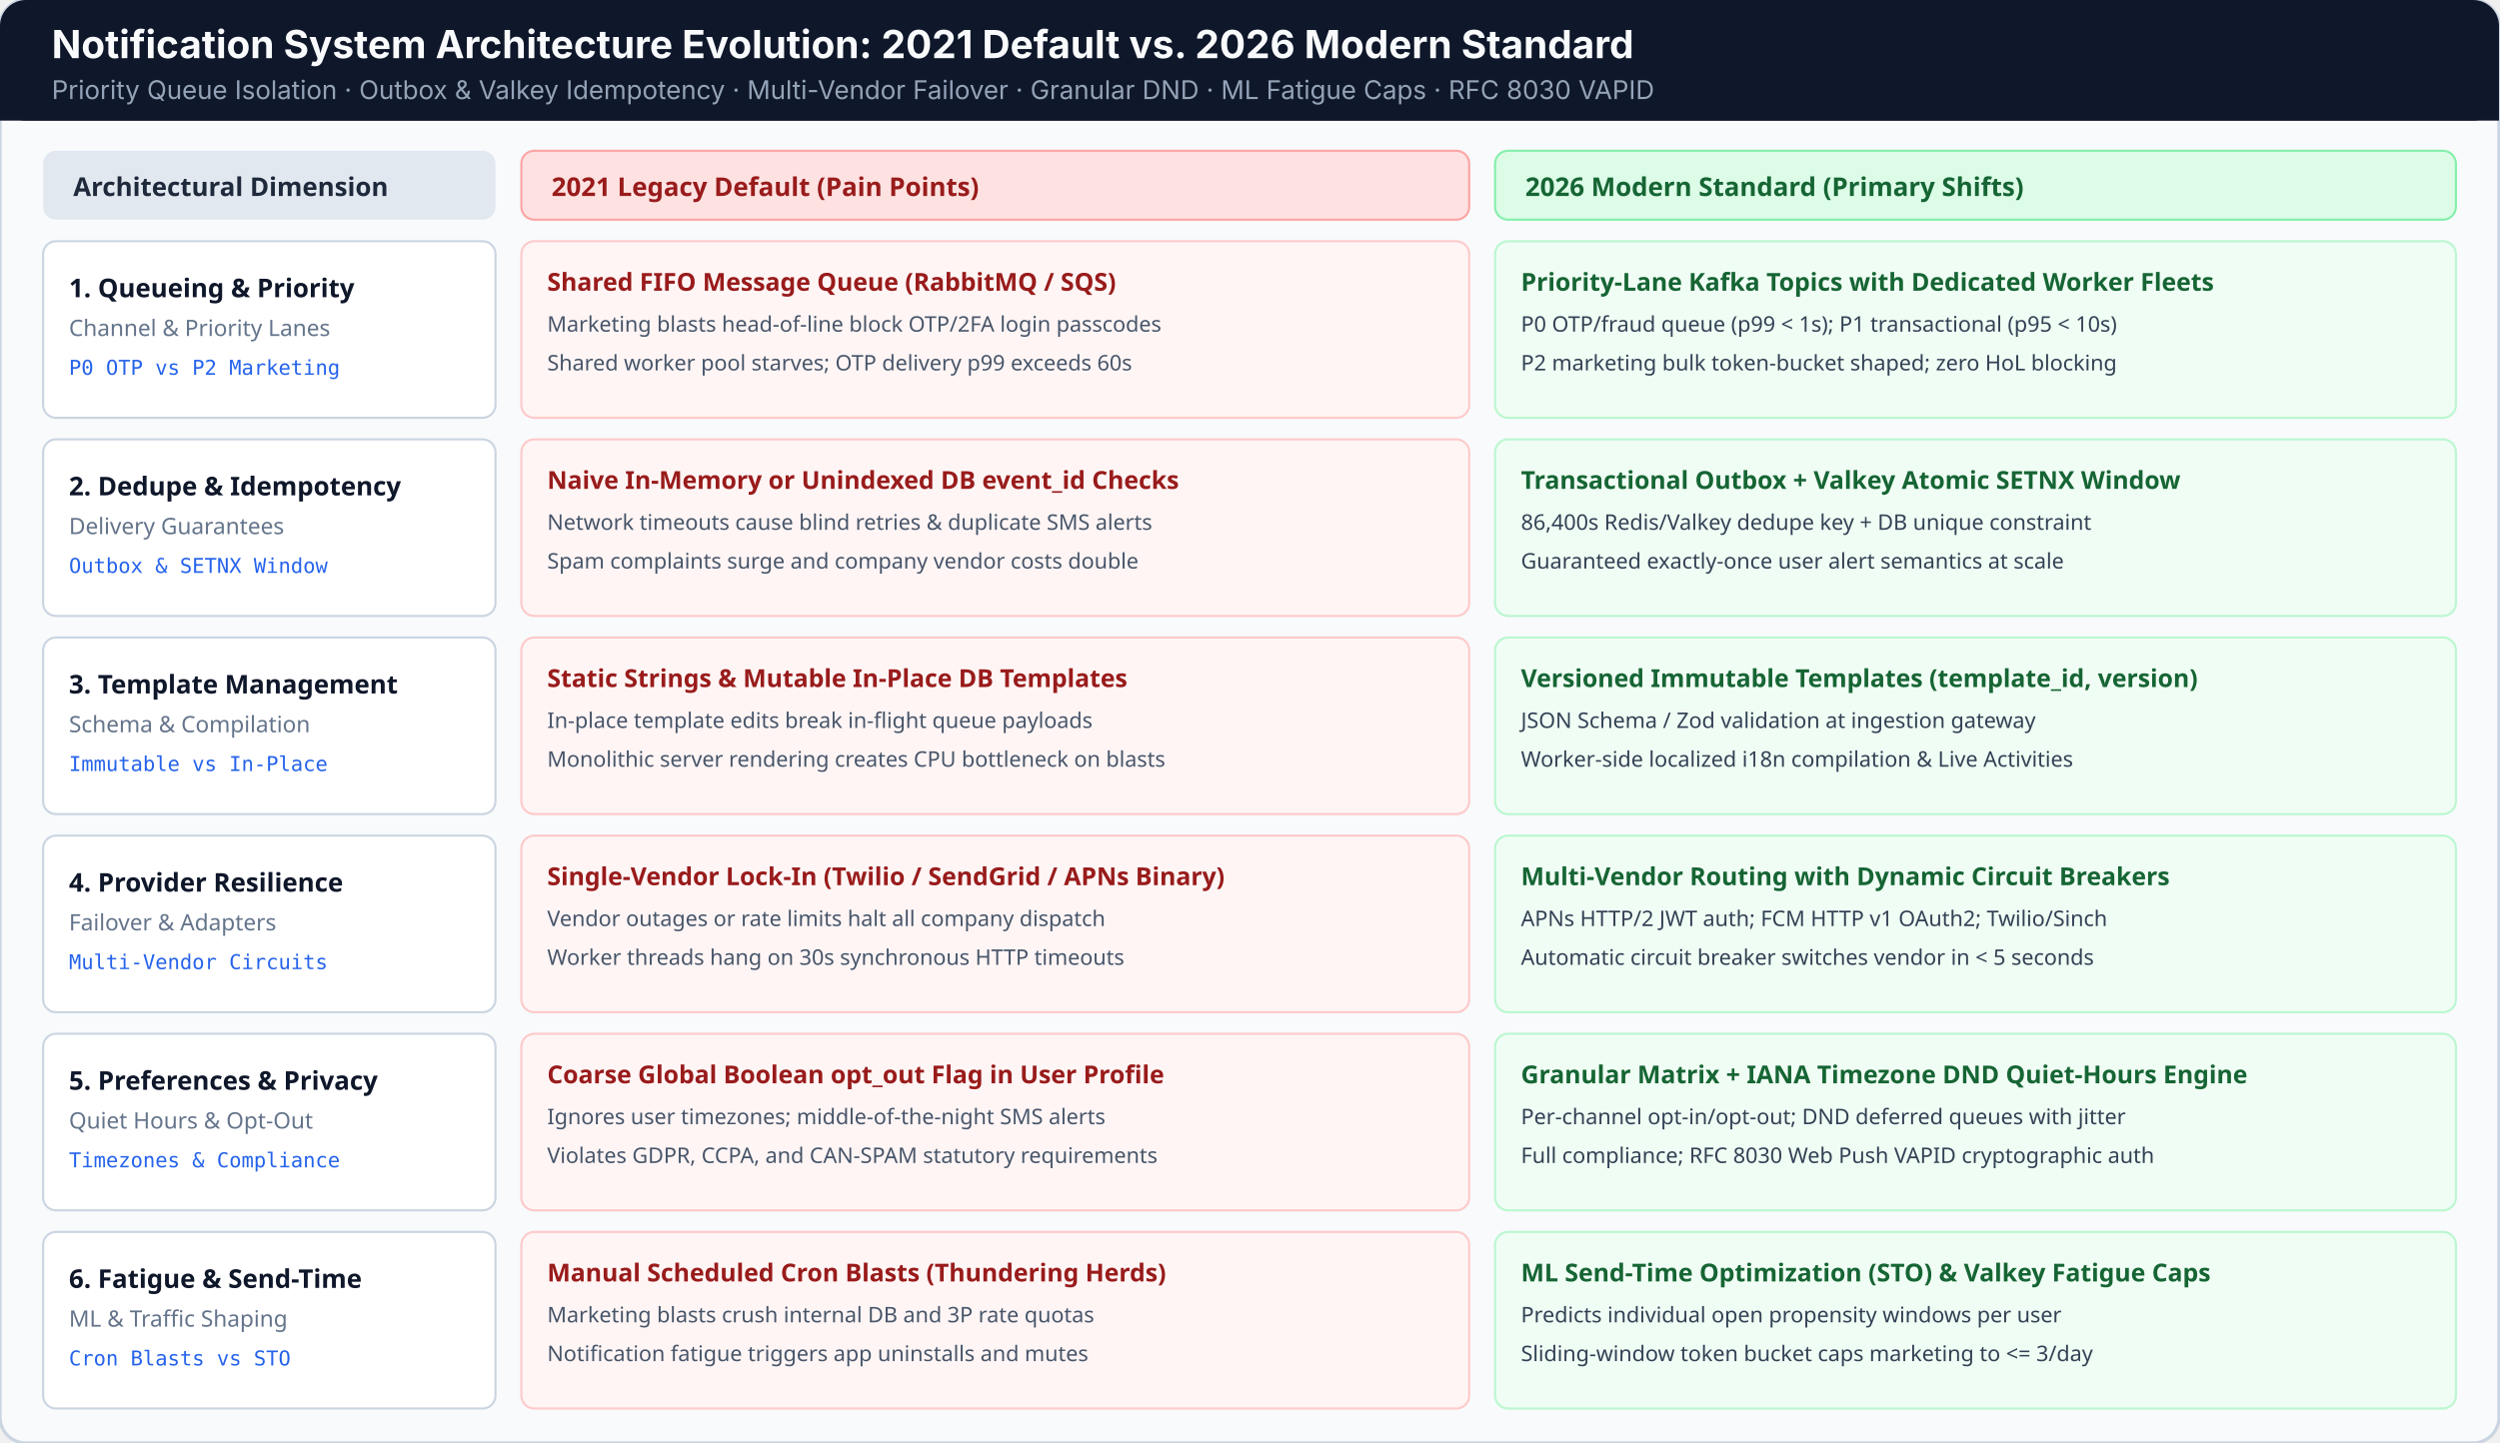
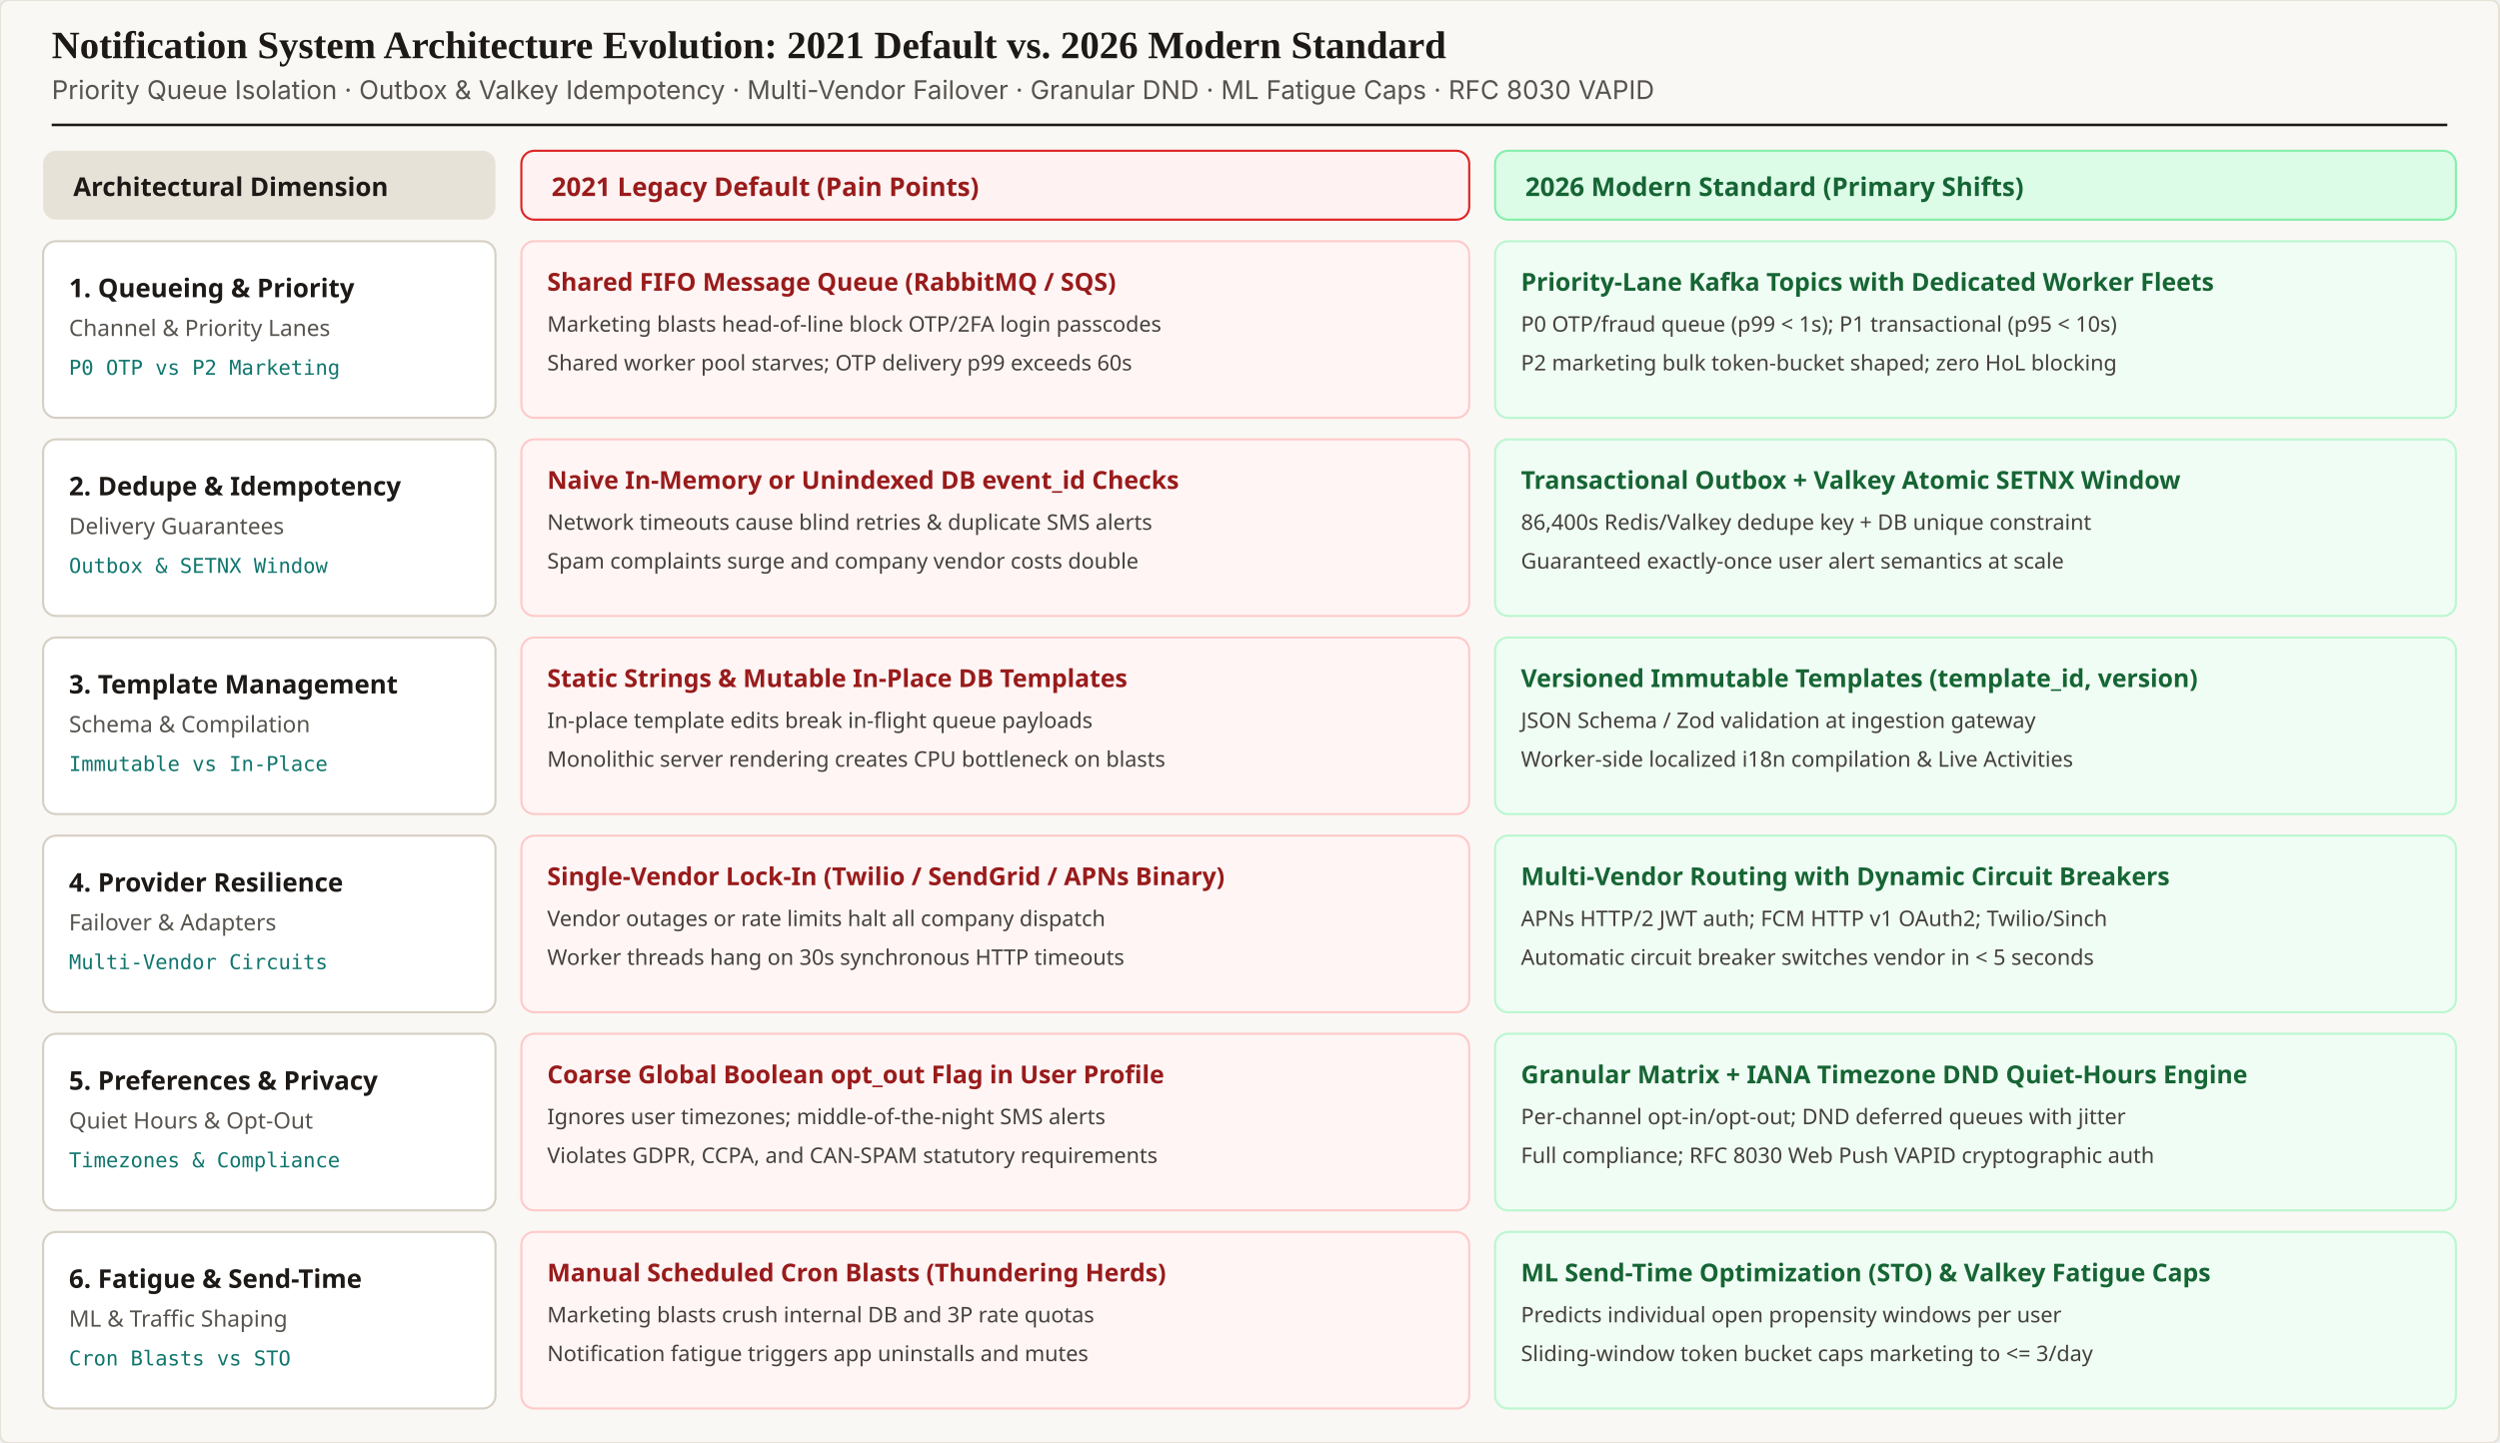
<svg xmlns="http://www.w3.org/2000/svg" viewBox="0 0 1160 670" width="1160" height="670" role="img" aria-labelledby="title desc">
-   <rect x="0" y="0" width="1160" height="670" rx="12" fill="#f8fafc" stroke="#cbd5e1" stroke-width="1.5" />
-   <rect x="0" y="0" width="1160" height="56" rx="12" fill="#0f172a" />
-   <rect x="0" y="40" width="1160" height="16" fill="#0f172a" />
-   <text x="24" y="27" font-family="ui-sans-serif, system-ui, -apple-system, sans-serif" font-size="18" font-weight="700" fill="#f8fafc">Notification System Architecture Evolution: 2021 Default vs. 2026 Modern Standard</text>
-   <text x="24" y="46" font-family="ui-sans-serif, system-ui, -apple-system, sans-serif" font-size="12" fill="#94a3b8">Priority Queue Isolation · Outbox &amp; Valkey Idempotency · Multi-Vendor Failover · Granular DND · ML Fatigue Caps · RFC 8030 VAPID</text>
-   <rect x="20" y="70" width="210" height="32" rx="6" fill="#e2e8f0" />
-   <text x="34" y="91" font-family="ui-sans-serif, system-ui, sans-serif" font-size="12" font-weight="700" fill="#1e293b">Architectural Dimension</text>
-   <rect x="242" y="70" width="440" height="32" rx="6" fill="#fee2e2" stroke="#fca5a5" stroke-width="1" />
+   <rect x="0" y="0" width="1160" height="670" rx="4" fill="#faf8f5" stroke="#e7e2d8" stroke-width="1" />
+   <line x1="24" y1="58" x2="1136" y2="58" stroke="#1c1917" stroke-width="1.2" />
+   <text x="24" y="27" font-family="Georgia, 'Times New Roman', serif" font-size="18" font-weight="700" fill="#1c1917">Notification System Architecture Evolution: 2021 Default vs. 2026 Modern Standard</text>
+   <text x="24" y="46" font-family="ui-sans-serif, system-ui, -apple-system, sans-serif" font-size="12" fill="#57534e">Priority Queue Isolation · Outbox &amp; Valkey Idempotency · Multi-Vendor Failover · Granular DND · ML Fatigue Caps · RFC 8030 VAPID</text>
+   <rect x="20" y="70" width="210" height="32" rx="6" fill="#e7e2d8" />
+   <text x="34" y="91" font-family="ui-sans-serif, system-ui, sans-serif" font-size="12" font-weight="700" fill="#1c1917">Architectural Dimension</text>
+   <rect x="242" y="70" width="440" height="32" rx="6" fill="#fef2f2" stroke="#dc2626" stroke-width="1" />
  <text x="256" y="91" font-family="ui-sans-serif, system-ui, sans-serif" font-size="12" font-weight="700" fill="#991b1b">2021 Legacy Default (Pain Points)</text>
  <rect x="694" y="70" width="446" height="32" rx="6" fill="#dcfce7" stroke="#86efac" stroke-width="1" />
  <text x="708" y="91" font-family="ui-sans-serif, system-ui, sans-serif" font-size="12" font-weight="700" fill="#166534">2026 Modern Standard (Primary Shifts)</text>
-   <rect x="20" y="112" width="210" height="82" rx="6" fill="#ffffff" stroke="#cbd5e1" />
-   <text x="32" y="138" font-family="ui-sans-serif, system-ui, sans-serif" font-size="12" font-weight="700" fill="#0f172a">1. Queueing &amp; Priority</text>
-   <text x="32" y="156" font-family="ui-sans-serif, system-ui, sans-serif" font-size="10.5" fill="#64748b">Channel &amp; Priority Lanes</text>
-   <text x="32" y="174" font-family="ui-monospace, SFMono-Regular, monospace" font-size="9.5" fill="#2563eb">P0 OTP vs P2 Marketing</text>
+   <rect x="20" y="112" width="210" height="82" rx="6" fill="#ffffff" stroke="#d6d0c4" />
+   <text x="32" y="138" font-family="ui-sans-serif, system-ui, sans-serif" font-size="12" font-weight="700" fill="#1c1917">1. Queueing &amp; Priority</text>
+   <text x="32" y="156" font-family="ui-sans-serif, system-ui, sans-serif" font-size="10.5" fill="#57534e">Channel &amp; Priority Lanes</text>
+   <text x="32" y="174" font-family="ui-monospace, SFMono-Regular, monospace" font-size="9.5" fill="#0f766e">P0 OTP vs P2 Marketing</text>
  <rect x="242" y="112" width="440" height="82" rx="6" fill="#fff5f5" stroke="#fecaca" />
  <text x="254" y="135" font-family="ui-sans-serif, system-ui, sans-serif" font-size="11.5" font-weight="700" fill="#991b1b">Shared FIFO Message Queue (RabbitMQ / SQS)</text>
-   <text x="254" y="154" font-family="ui-sans-serif, system-ui, sans-serif" font-size="10" fill="#475569">Marketing blasts head-of-line block OTP/2FA login passcodes</text>
-   <text x="254" y="172" font-family="ui-sans-serif, system-ui, sans-serif" font-size="10" fill="#475569">Shared worker pool starves; OTP delivery p99 exceeds 60s</text>
+   <text x="254" y="154" font-family="ui-sans-serif, system-ui, sans-serif" font-size="10" fill="#44403c">Marketing blasts head-of-line block OTP/2FA login passcodes</text>
+   <text x="254" y="172" font-family="ui-sans-serif, system-ui, sans-serif" font-size="10" fill="#44403c">Shared worker pool starves; OTP delivery p99 exceeds 60s</text>
  <rect x="694" y="112" width="446" height="82" rx="6" fill="#f0fdf4" stroke="#bbf7d0" />
  <text x="706" y="135" font-family="ui-sans-serif, system-ui, sans-serif" font-size="11.5" font-weight="700" fill="#166534">Priority-Lane Kafka Topics with Dedicated Worker Fleets</text>
-   <text x="706" y="154" font-family="ui-sans-serif, system-ui, sans-serif" font-size="10" fill="#334155">P0 OTP/fraud queue (p99 &lt; 1s); P1 transactional (p95 &lt; 10s)</text>
-   <text x="706" y="172" font-family="ui-sans-serif, system-ui, sans-serif" font-size="10" fill="#334155">P2 marketing bulk token-bucket shaped; zero HoL blocking</text>
-   <rect x="20" y="204" width="210" height="82" rx="6" fill="#ffffff" stroke="#cbd5e1" />
-   <text x="32" y="230" font-family="ui-sans-serif, system-ui, sans-serif" font-size="12" font-weight="700" fill="#0f172a">2. Dedupe &amp; Idempotency</text>
-   <text x="32" y="248" font-family="ui-sans-serif, system-ui, sans-serif" font-size="10.5" fill="#64748b">Delivery Guarantees</text>
-   <text x="32" y="266" font-family="ui-monospace, SFMono-Regular, monospace" font-size="9.5" fill="#2563eb">Outbox &amp; SETNX Window</text>
+   <text x="706" y="154" font-family="ui-sans-serif, system-ui, sans-serif" font-size="10" fill="#44403c">P0 OTP/fraud queue (p99 &lt; 1s); P1 transactional (p95 &lt; 10s)</text>
+   <text x="706" y="172" font-family="ui-sans-serif, system-ui, sans-serif" font-size="10" fill="#44403c">P2 marketing bulk token-bucket shaped; zero HoL blocking</text>
+   <rect x="20" y="204" width="210" height="82" rx="6" fill="#ffffff" stroke="#d6d0c4" />
+   <text x="32" y="230" font-family="ui-sans-serif, system-ui, sans-serif" font-size="12" font-weight="700" fill="#1c1917">2. Dedupe &amp; Idempotency</text>
+   <text x="32" y="248" font-family="ui-sans-serif, system-ui, sans-serif" font-size="10.5" fill="#57534e">Delivery Guarantees</text>
+   <text x="32" y="266" font-family="ui-monospace, SFMono-Regular, monospace" font-size="9.5" fill="#0f766e">Outbox &amp; SETNX Window</text>
  <rect x="242" y="204" width="440" height="82" rx="6" fill="#fff5f5" stroke="#fecaca" />
  <text x="254" y="227" font-family="ui-sans-serif, system-ui, sans-serif" font-size="11.5" font-weight="700" fill="#991b1b">Naive In-Memory or Unindexed DB event_id Checks</text>
-   <text x="254" y="246" font-family="ui-sans-serif, system-ui, sans-serif" font-size="10" fill="#475569">Network timeouts cause blind retries &amp; duplicate SMS alerts</text>
-   <text x="254" y="264" font-family="ui-sans-serif, system-ui, sans-serif" font-size="10" fill="#475569">Spam complaints surge and company vendor costs double</text>
+   <text x="254" y="246" font-family="ui-sans-serif, system-ui, sans-serif" font-size="10" fill="#44403c">Network timeouts cause blind retries &amp; duplicate SMS alerts</text>
+   <text x="254" y="264" font-family="ui-sans-serif, system-ui, sans-serif" font-size="10" fill="#44403c">Spam complaints surge and company vendor costs double</text>
  <rect x="694" y="204" width="446" height="82" rx="6" fill="#f0fdf4" stroke="#bbf7d0" />
  <text x="706" y="227" font-family="ui-sans-serif, system-ui, sans-serif" font-size="11.5" font-weight="700" fill="#166534">Transactional Outbox + Valkey Atomic SETNX Window</text>
-   <text x="706" y="246" font-family="ui-sans-serif, system-ui, sans-serif" font-size="10" fill="#334155">86,400s Redis/Valkey dedupe key + DB unique constraint</text>
-   <text x="706" y="264" font-family="ui-sans-serif, system-ui, sans-serif" font-size="10" fill="#334155">Guaranteed exactly-once user alert semantics at scale</text>
-   <rect x="20" y="296" width="210" height="82" rx="6" fill="#ffffff" stroke="#cbd5e1" />
-   <text x="32" y="322" font-family="ui-sans-serif, system-ui, sans-serif" font-size="12" font-weight="700" fill="#0f172a">3. Template Management</text>
-   <text x="32" y="340" font-family="ui-sans-serif, system-ui, sans-serif" font-size="10.5" fill="#64748b">Schema &amp; Compilation</text>
-   <text x="32" y="358" font-family="ui-monospace, SFMono-Regular, monospace" font-size="9.5" fill="#2563eb">Immutable vs In-Place</text>
+   <text x="706" y="246" font-family="ui-sans-serif, system-ui, sans-serif" font-size="10" fill="#44403c">86,400s Redis/Valkey dedupe key + DB unique constraint</text>
+   <text x="706" y="264" font-family="ui-sans-serif, system-ui, sans-serif" font-size="10" fill="#44403c">Guaranteed exactly-once user alert semantics at scale</text>
+   <rect x="20" y="296" width="210" height="82" rx="6" fill="#ffffff" stroke="#d6d0c4" />
+   <text x="32" y="322" font-family="ui-sans-serif, system-ui, sans-serif" font-size="12" font-weight="700" fill="#1c1917">3. Template Management</text>
+   <text x="32" y="340" font-family="ui-sans-serif, system-ui, sans-serif" font-size="10.5" fill="#57534e">Schema &amp; Compilation</text>
+   <text x="32" y="358" font-family="ui-monospace, SFMono-Regular, monospace" font-size="9.5" fill="#0f766e">Immutable vs In-Place</text>
  <rect x="242" y="296" width="440" height="82" rx="6" fill="#fff5f5" stroke="#fecaca" />
  <text x="254" y="319" font-family="ui-sans-serif, system-ui, sans-serif" font-size="11.5" font-weight="700" fill="#991b1b">Static Strings &amp; Mutable In-Place DB Templates</text>
-   <text x="254" y="338" font-family="ui-sans-serif, system-ui, sans-serif" font-size="10" fill="#475569">In-place template edits break in-flight queue payloads</text>
-   <text x="254" y="356" font-family="ui-sans-serif, system-ui, sans-serif" font-size="10" fill="#475569">Monolithic server rendering creates CPU bottleneck on blasts</text>
+   <text x="254" y="338" font-family="ui-sans-serif, system-ui, sans-serif" font-size="10" fill="#44403c">In-place template edits break in-flight queue payloads</text>
+   <text x="254" y="356" font-family="ui-sans-serif, system-ui, sans-serif" font-size="10" fill="#44403c">Monolithic server rendering creates CPU bottleneck on blasts</text>
  <rect x="694" y="296" width="446" height="82" rx="6" fill="#f0fdf4" stroke="#bbf7d0" />
  <text x="706" y="319" font-family="ui-sans-serif, system-ui, sans-serif" font-size="11.5" font-weight="700" fill="#166534">Versioned Immutable Templates (template_id, version)</text>
-   <text x="706" y="338" font-family="ui-sans-serif, system-ui, sans-serif" font-size="10" fill="#334155">JSON Schema / Zod validation at ingestion gateway</text>
-   <text x="706" y="356" font-family="ui-sans-serif, system-ui, sans-serif" font-size="10" fill="#334155">Worker-side localized i18n compilation &amp; Live Activities</text>
-   <rect x="20" y="388" width="210" height="82" rx="6" fill="#ffffff" stroke="#cbd5e1" />
-   <text x="32" y="414" font-family="ui-sans-serif, system-ui, sans-serif" font-size="12" font-weight="700" fill="#0f172a">4. Provider Resilience</text>
-   <text x="32" y="432" font-family="ui-sans-serif, system-ui, sans-serif" font-size="10.5" fill="#64748b">Failover &amp; Adapters</text>
-   <text x="32" y="450" font-family="ui-monospace, SFMono-Regular, monospace" font-size="9.5" fill="#2563eb">Multi-Vendor Circuits</text>
+   <text x="706" y="338" font-family="ui-sans-serif, system-ui, sans-serif" font-size="10" fill="#44403c">JSON Schema / Zod validation at ingestion gateway</text>
+   <text x="706" y="356" font-family="ui-sans-serif, system-ui, sans-serif" font-size="10" fill="#44403c">Worker-side localized i18n compilation &amp; Live Activities</text>
+   <rect x="20" y="388" width="210" height="82" rx="6" fill="#ffffff" stroke="#d6d0c4" />
+   <text x="32" y="414" font-family="ui-sans-serif, system-ui, sans-serif" font-size="12" font-weight="700" fill="#1c1917">4. Provider Resilience</text>
+   <text x="32" y="432" font-family="ui-sans-serif, system-ui, sans-serif" font-size="10.5" fill="#57534e">Failover &amp; Adapters</text>
+   <text x="32" y="450" font-family="ui-monospace, SFMono-Regular, monospace" font-size="9.5" fill="#0f766e">Multi-Vendor Circuits</text>
  <rect x="242" y="388" width="440" height="82" rx="6" fill="#fff5f5" stroke="#fecaca" />
  <text x="254" y="411" font-family="ui-sans-serif, system-ui, sans-serif" font-size="11.5" font-weight="700" fill="#991b1b">Single-Vendor Lock-In (Twilio / SendGrid / APNs Binary)</text>
-   <text x="254" y="430" font-family="ui-sans-serif, system-ui, sans-serif" font-size="10" fill="#475569">Vendor outages or rate limits halt all company dispatch</text>
-   <text x="254" y="448" font-family="ui-sans-serif, system-ui, sans-serif" font-size="10" fill="#475569">Worker threads hang on 30s synchronous HTTP timeouts</text>
+   <text x="254" y="430" font-family="ui-sans-serif, system-ui, sans-serif" font-size="10" fill="#44403c">Vendor outages or rate limits halt all company dispatch</text>
+   <text x="254" y="448" font-family="ui-sans-serif, system-ui, sans-serif" font-size="10" fill="#44403c">Worker threads hang on 30s synchronous HTTP timeouts</text>
  <rect x="694" y="388" width="446" height="82" rx="6" fill="#f0fdf4" stroke="#bbf7d0" />
  <text x="706" y="411" font-family="ui-sans-serif, system-ui, sans-serif" font-size="11.5" font-weight="700" fill="#166534">Multi-Vendor Routing with Dynamic Circuit Breakers</text>
-   <text x="706" y="430" font-family="ui-sans-serif, system-ui, sans-serif" font-size="10" fill="#334155">APNs HTTP/2 JWT auth; FCM HTTP v1 OAuth2; Twilio/Sinch</text>
-   <text x="706" y="448" font-family="ui-sans-serif, system-ui, sans-serif" font-size="10" fill="#334155">Automatic circuit breaker switches vendor in &lt; 5 seconds</text>
-   <rect x="20" y="480" width="210" height="82" rx="6" fill="#ffffff" stroke="#cbd5e1" />
-   <text x="32" y="506" font-family="ui-sans-serif, system-ui, sans-serif" font-size="12" font-weight="700" fill="#0f172a">5. Preferences &amp; Privacy</text>
-   <text x="32" y="524" font-family="ui-sans-serif, system-ui, sans-serif" font-size="10.5" fill="#64748b">Quiet Hours &amp; Opt-Out</text>
-   <text x="32" y="542" font-family="ui-monospace, SFMono-Regular, monospace" font-size="9.5" fill="#2563eb">Timezones &amp; Compliance</text>
+   <text x="706" y="430" font-family="ui-sans-serif, system-ui, sans-serif" font-size="10" fill="#44403c">APNs HTTP/2 JWT auth; FCM HTTP v1 OAuth2; Twilio/Sinch</text>
+   <text x="706" y="448" font-family="ui-sans-serif, system-ui, sans-serif" font-size="10" fill="#44403c">Automatic circuit breaker switches vendor in &lt; 5 seconds</text>
+   <rect x="20" y="480" width="210" height="82" rx="6" fill="#ffffff" stroke="#d6d0c4" />
+   <text x="32" y="506" font-family="ui-sans-serif, system-ui, sans-serif" font-size="12" font-weight="700" fill="#1c1917">5. Preferences &amp; Privacy</text>
+   <text x="32" y="524" font-family="ui-sans-serif, system-ui, sans-serif" font-size="10.5" fill="#57534e">Quiet Hours &amp; Opt-Out</text>
+   <text x="32" y="542" font-family="ui-monospace, SFMono-Regular, monospace" font-size="9.5" fill="#0f766e">Timezones &amp; Compliance</text>
  <rect x="242" y="480" width="440" height="82" rx="6" fill="#fff5f5" stroke="#fecaca" />
  <text x="254" y="503" font-family="ui-sans-serif, system-ui, sans-serif" font-size="11.5" font-weight="700" fill="#991b1b">Coarse Global Boolean opt_out Flag in User Profile</text>
-   <text x="254" y="522" font-family="ui-sans-serif, system-ui, sans-serif" font-size="10" fill="#475569">Ignores user timezones; middle-of-the-night SMS alerts</text>
-   <text x="254" y="540" font-family="ui-sans-serif, system-ui, sans-serif" font-size="10" fill="#475569">Violates GDPR, CCPA, and CAN-SPAM statutory requirements</text>
+   <text x="254" y="522" font-family="ui-sans-serif, system-ui, sans-serif" font-size="10" fill="#44403c">Ignores user timezones; middle-of-the-night SMS alerts</text>
+   <text x="254" y="540" font-family="ui-sans-serif, system-ui, sans-serif" font-size="10" fill="#44403c">Violates GDPR, CCPA, and CAN-SPAM statutory requirements</text>
  <rect x="694" y="480" width="446" height="82" rx="6" fill="#f0fdf4" stroke="#bbf7d0" />
  <text x="706" y="503" font-family="ui-sans-serif, system-ui, sans-serif" font-size="11.5" font-weight="700" fill="#166534">Granular Matrix + IANA Timezone DND Quiet-Hours Engine</text>
-   <text x="706" y="522" font-family="ui-sans-serif, system-ui, sans-serif" font-size="10" fill="#334155">Per-channel opt-in/opt-out; DND deferred queues with jitter</text>
-   <text x="706" y="540" font-family="ui-sans-serif, system-ui, sans-serif" font-size="10" fill="#334155">Full compliance; RFC 8030 Web Push VAPID cryptographic auth</text>
-   <rect x="20" y="572" width="210" height="82" rx="6" fill="#ffffff" stroke="#cbd5e1" />
-   <text x="32" y="598" font-family="ui-sans-serif, system-ui, sans-serif" font-size="12" font-weight="700" fill="#0f172a">6. Fatigue &amp; Send-Time</text>
-   <text x="32" y="616" font-family="ui-sans-serif, system-ui, sans-serif" font-size="10.5" fill="#64748b">ML &amp; Traffic Shaping</text>
-   <text x="32" y="634" font-family="ui-monospace, SFMono-Regular, monospace" font-size="9.5" fill="#2563eb">Cron Blasts vs STO</text>
+   <text x="706" y="522" font-family="ui-sans-serif, system-ui, sans-serif" font-size="10" fill="#44403c">Per-channel opt-in/opt-out; DND deferred queues with jitter</text>
+   <text x="706" y="540" font-family="ui-sans-serif, system-ui, sans-serif" font-size="10" fill="#44403c">Full compliance; RFC 8030 Web Push VAPID cryptographic auth</text>
+   <rect x="20" y="572" width="210" height="82" rx="6" fill="#ffffff" stroke="#d6d0c4" />
+   <text x="32" y="598" font-family="ui-sans-serif, system-ui, sans-serif" font-size="12" font-weight="700" fill="#1c1917">6. Fatigue &amp; Send-Time</text>
+   <text x="32" y="616" font-family="ui-sans-serif, system-ui, sans-serif" font-size="10.5" fill="#57534e">ML &amp; Traffic Shaping</text>
+   <text x="32" y="634" font-family="ui-monospace, SFMono-Regular, monospace" font-size="9.5" fill="#0f766e">Cron Blasts vs STO</text>
  <rect x="242" y="572" width="440" height="82" rx="6" fill="#fff5f5" stroke="#fecaca" />
  <text x="254" y="595" font-family="ui-sans-serif, system-ui, sans-serif" font-size="11.5" font-weight="700" fill="#991b1b">Manual Scheduled Cron Blasts (Thundering Herds)</text>
-   <text x="254" y="614" font-family="ui-sans-serif, system-ui, sans-serif" font-size="10" fill="#475569">Marketing blasts crush internal DB and 3P rate quotas</text>
-   <text x="254" y="632" font-family="ui-sans-serif, system-ui, sans-serif" font-size="10" fill="#475569">Notification fatigue triggers app uninstalls and mutes</text>
+   <text x="254" y="614" font-family="ui-sans-serif, system-ui, sans-serif" font-size="10" fill="#44403c">Marketing blasts crush internal DB and 3P rate quotas</text>
+   <text x="254" y="632" font-family="ui-sans-serif, system-ui, sans-serif" font-size="10" fill="#44403c">Notification fatigue triggers app uninstalls and mutes</text>
  <rect x="694" y="572" width="446" height="82" rx="6" fill="#f0fdf4" stroke="#bbf7d0" />
  <text x="706" y="595" font-family="ui-sans-serif, system-ui, sans-serif" font-size="11.5" font-weight="700" fill="#166534">ML Send-Time Optimization (STO) &amp; Valkey Fatigue Caps</text>
-   <text x="706" y="614" font-family="ui-sans-serif, system-ui, sans-serif" font-size="10" fill="#334155">Predicts individual open propensity windows per user</text>
-   <text x="706" y="632" font-family="ui-sans-serif, system-ui, sans-serif" font-size="10" fill="#334155">Sliding-window token bucket caps marketing to &lt;= 3/day</text>
+   <text x="706" y="614" font-family="ui-sans-serif, system-ui, sans-serif" font-size="10" fill="#44403c">Predicts individual open propensity windows per user</text>
+   <text x="706" y="632" font-family="ui-sans-serif, system-ui, sans-serif" font-size="10" fill="#44403c">Sliding-window token bucket caps marketing to &lt;= 3/day</text>
</svg>
